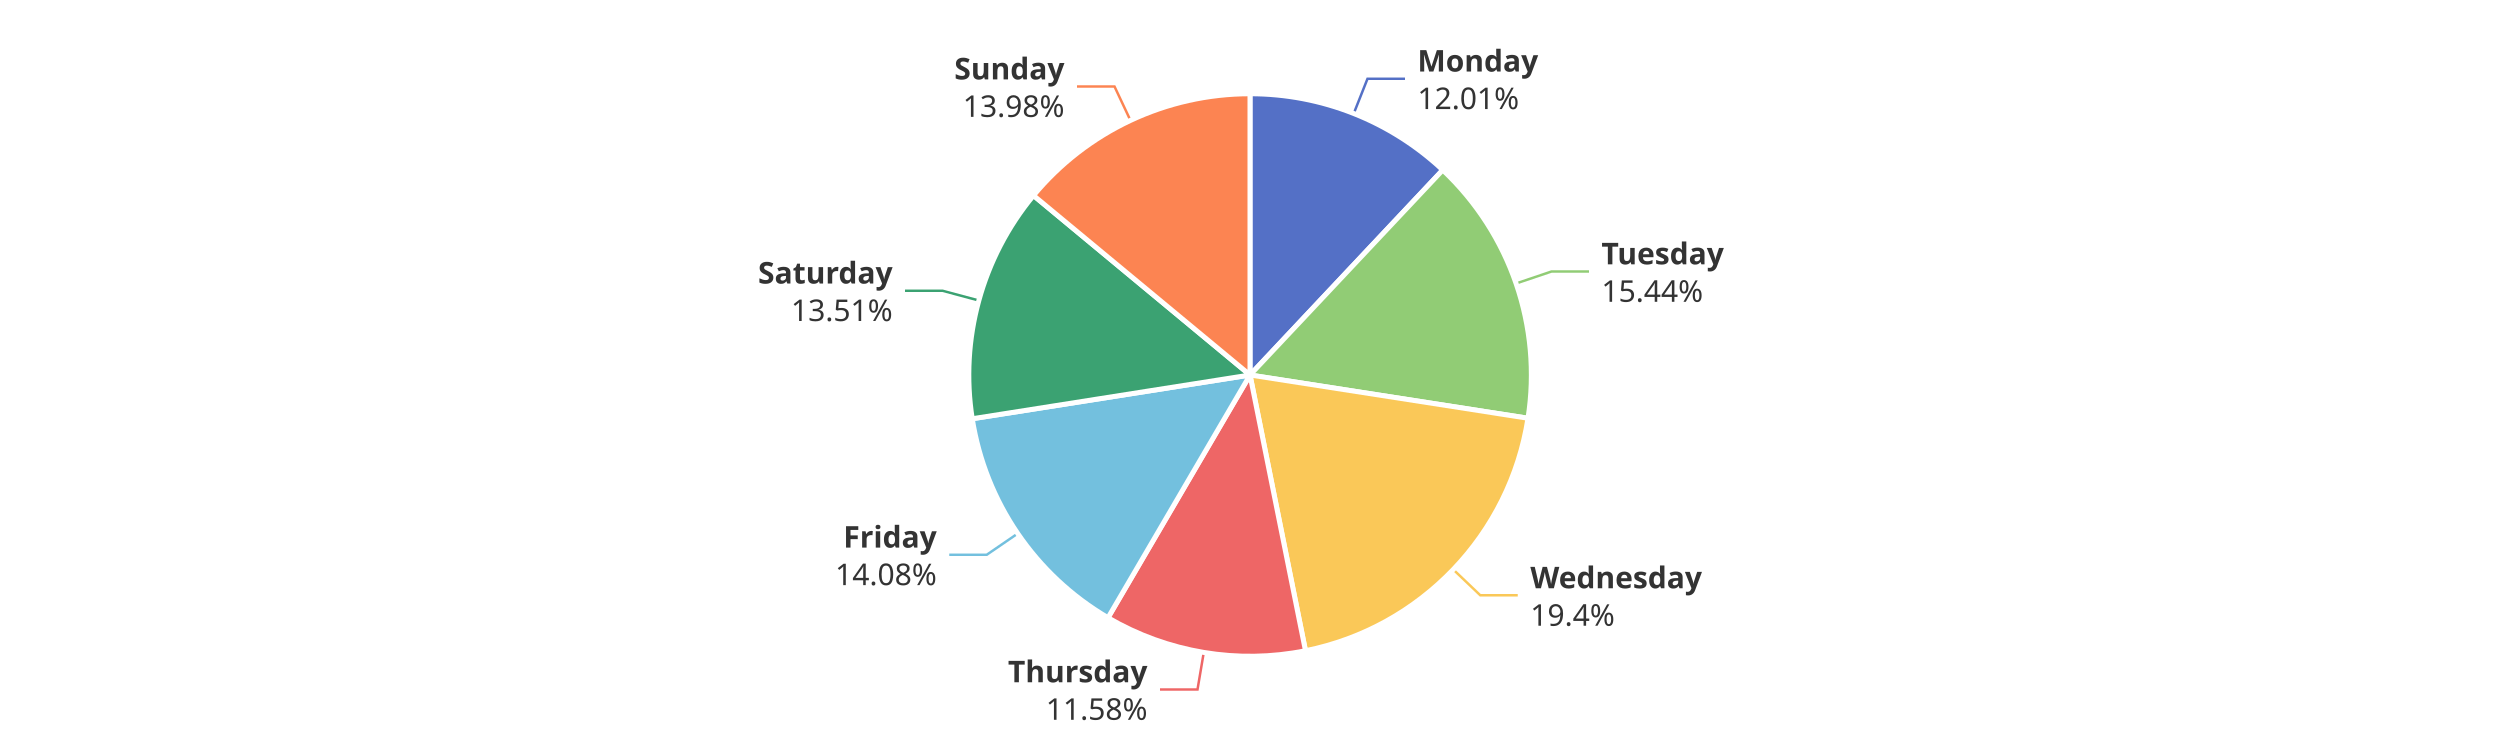
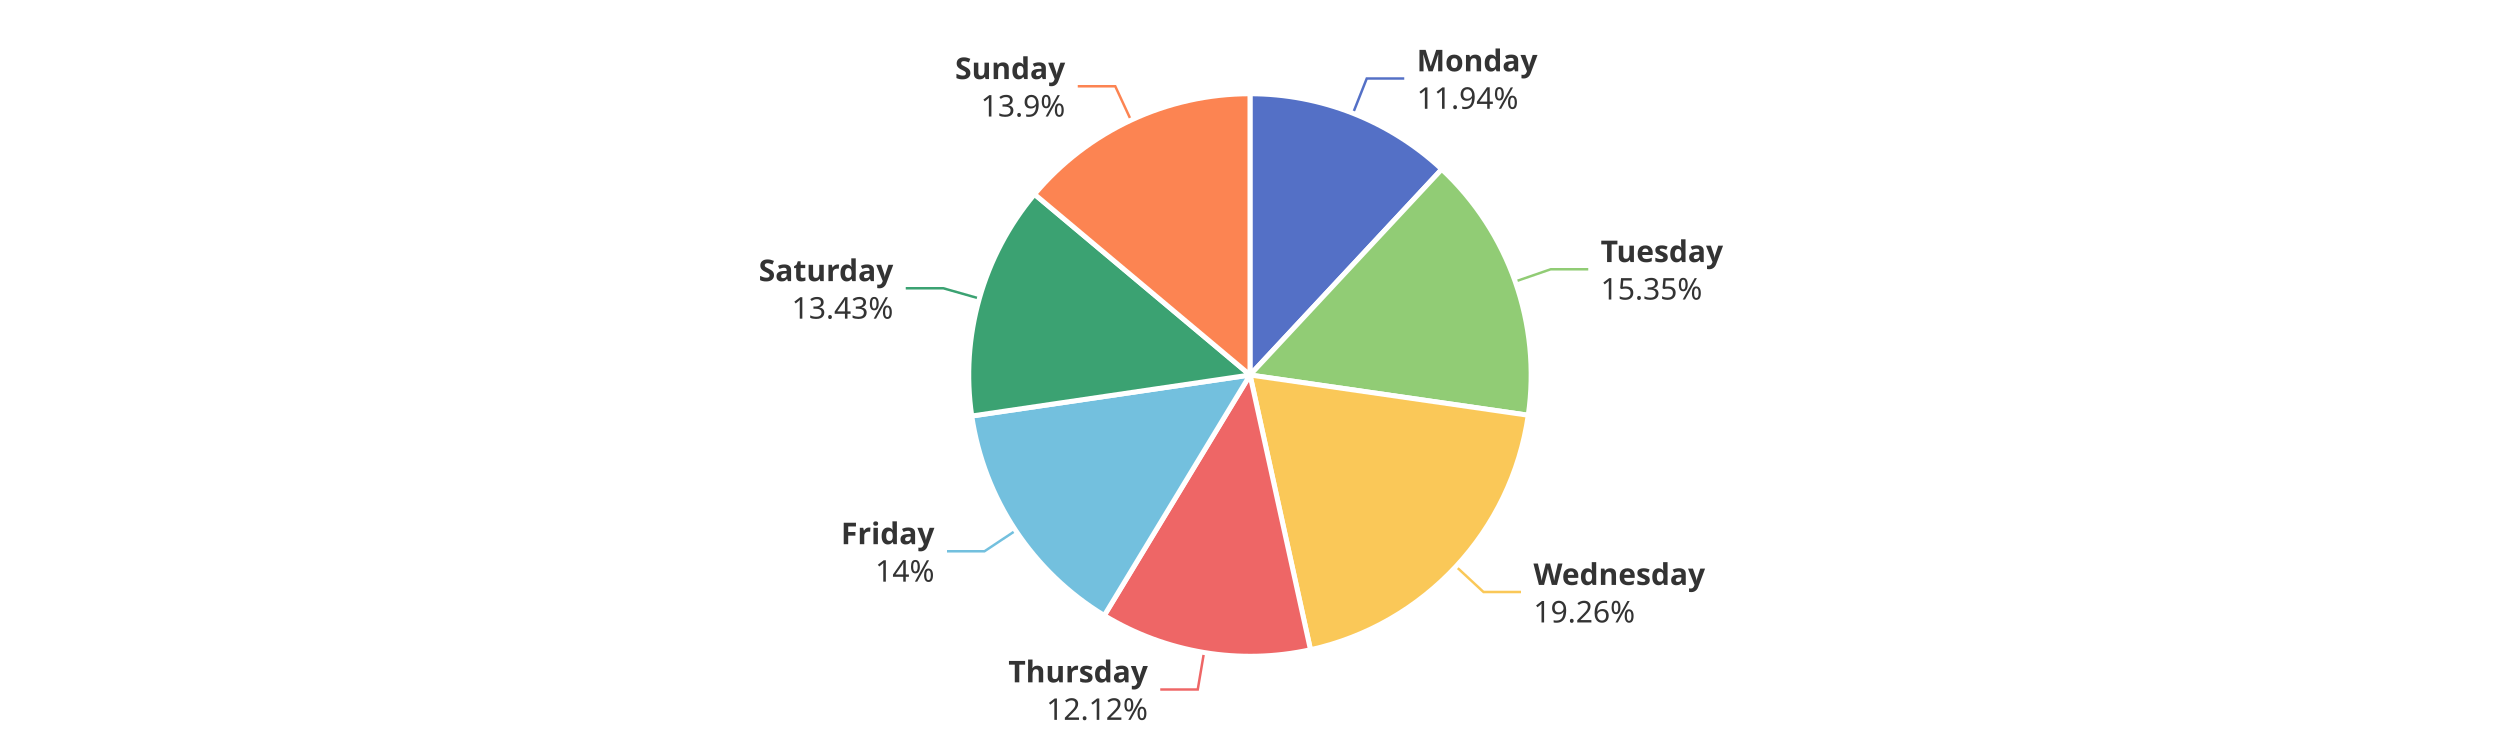
<svg xmlns="http://www.w3.org/2000/svg" width="1000" height="300" version="1.1" baseProfile="full" viewBox="0 0 1000 300">
  <rect width="1000" height="300" x="0" y="0" id="0" fill="#ffffff" />
-   <polyline points="541.5 45.4 547 31.5 562 31.5" fill="none" stroke="#5470c6" />
-   <polyline points="606.4 113.4 620.6 108.6 635.6 108.6" fill="none" stroke="#91cc75" />
-   <polyline points="581.3 227.8 592.1 238.1 607.1 238.1" fill="none" stroke="#fac858" />
-   <polyline points="481.5 261 479 275.8 464 275.8" fill="none" stroke="#ee6666" />
-   <polyline points="407.1 213.4 394.7 221.9 379.7 221.9" fill="none" stroke="#73c0de" />
-   <polyline points="391.5 120.2 377 116.3 362 116.3" fill="none" stroke="#3ba272" />
-   <polyline points="452.2 48.2 445.8 34.6 430.8 34.6" fill="none" stroke="#fc8452" />
-   <path d="M500 37.5A112.5 112.5 0 0 1 577.1 68L500 150Z" fill="#5470c6" stroke="#fff" stroke-width="2" stroke-linejoin="round" />
-   <path d="M577.1 68A112.5 112.5 0 0 1 611.2 167.3L500 150Z" fill="#91cc75" stroke="#fff" stroke-width="2" stroke-linejoin="round" />
-   <path d="M611.2 167.3A112.5 112.5 0 0 1 522.2 260.3L500 150Z" fill="#fac858" stroke="#fff" stroke-width="2" stroke-linejoin="round" />
-   <path d="M522.2 260.3A112.5 112.5 0 0 1 443.2 247.1L500 150Z" fill="#ee6666" stroke="#fff" stroke-width="2" stroke-linejoin="round" />
-   <path d="M443.2 247.1A112.5 112.5 0 0 1 388.9 167.5L500 150Z" fill="#73c0de" stroke="#fff" stroke-width="2" stroke-linejoin="round" />
-   <path d="M388.9 167.5A112.5 112.5 0 0 1 413.4 78.2L500 150Z" fill="#3ba272" stroke="#fff" stroke-width="2" stroke-linejoin="round" />
-   <path d="M413.4 78.2A112.5 112.5 0 0 1 500 37.5L500 150Z" fill="#fc8452" stroke="#fff" stroke-width="2" stroke-linejoin="round" />
-   <path d="M0 -15l42.8 0l0 30l-42.8 0Z" transform="translate(566.9776 31.47)" fill="none" />
-   <text dominant-baseline="central" text-anchor="start" style="font-size:12px;font-family:sans-serif;font-weight:bold;" y="-7.5" transform="translate(566.9776 31.47)" fill="#333" stroke="rgb(255,255,255)" stroke-width="2" paint-order="stroke" stroke-miterlimit="2">Monday</text>
-   <text dominant-baseline="central" text-anchor="start" style="font-size:12px;font-family:sans-serif;" y="7.5" transform="translate(566.9776 31.47)" fill="#333" stroke="rgb(255,255,255)" stroke-width="2" paint-order="stroke" stroke-miterlimit="2">12.01%</text>
-   <path d="M0 -15l46.2 0l0 30l-46.2 0Z" transform="translate(640.579 108.5639)" fill="none" />
-   <text dominant-baseline="central" text-anchor="start" style="font-size:12px;font-family:sans-serif;font-weight:bold;" y="-7.5" transform="translate(640.579 108.5639)" fill="#333" stroke="rgb(255,255,255)" stroke-width="2" paint-order="stroke" stroke-miterlimit="2">Tuesday</text>
-   <text dominant-baseline="central" text-anchor="start" style="font-size:12px;font-family:sans-serif;" y="7.5" transform="translate(640.579 108.5639)" fill="#333" stroke="rgb(255,255,255)" stroke-width="2" paint-order="stroke" stroke-miterlimit="2">15.44%</text>
-   <path d="M0 -15l63.6 0l0 30l-63.6 0Z" transform="translate(612.1239 238.1444)" fill="none" />
-   <text dominant-baseline="central" text-anchor="start" style="font-size:12px;font-family:sans-serif;font-weight:bold;" y="-7.5" transform="translate(612.1239 238.1444)" fill="#333" stroke="rgb(255,255,255)" stroke-width="2" paint-order="stroke" stroke-miterlimit="2">Wednesday</text>
-   <text dominant-baseline="central" text-anchor="start" style="font-size:12px;font-family:sans-serif;" y="7.5" transform="translate(612.1239 238.1444)" fill="#333" stroke="rgb(255,255,255)" stroke-width="2" paint-order="stroke" stroke-miterlimit="2">19.4%</text>
-   <path d="M-50.2 -15l50.2 0l0 30l-50.2 0Z" transform="translate(458.9851 275.7562)" fill="none" />
-   <text dominant-baseline="central" text-anchor="end" style="font-size:12px;font-family:sans-serif;font-weight:bold;" y="-7.5" transform="translate(458.9851 275.7562)" fill="#333" stroke="rgb(255,255,255)" stroke-width="2" paint-order="stroke" stroke-miterlimit="2">Thursday</text>
-   <text dominant-baseline="central" text-anchor="end" style="font-size:12px;font-family:sans-serif;" y="7.5" transform="translate(458.9851 275.7562)" fill="#333" stroke="rgb(255,255,255)" stroke-width="2" paint-order="stroke" stroke-miterlimit="2">11.58%</text>
-   <path d="M-40.9 -15l40.9 0l0 30l-40.9 0Z" transform="translate(374.6981 221.8871)" fill="none" />
-   <text dominant-baseline="central" text-anchor="end" style="font-size:12px;font-family:sans-serif;font-weight:bold;" y="-7.5" transform="translate(374.6981 221.8871)" fill="#333" stroke="rgb(255,255,255)" stroke-width="2" paint-order="stroke" stroke-miterlimit="2">Friday</text>
-   <text dominant-baseline="central" text-anchor="end" style="font-size:12px;font-family:sans-serif;" y="7.5" transform="translate(374.6981 221.8871)" fill="#333" stroke="rgb(255,255,255)" stroke-width="2" paint-order="stroke" stroke-miterlimit="2">14.08%</text>
-   <path d="M-48.2 -15l48.2 0l0 30l-48.2 0Z" transform="translate(357.0463 116.2563)" fill="none" />
-   <text dominant-baseline="central" text-anchor="end" style="font-size:12px;font-family:sans-serif;font-weight:bold;" y="-7.5" transform="translate(357.0463 116.2563)" fill="#333" stroke="rgb(255,255,255)" stroke-width="2" paint-order="stroke" stroke-miterlimit="2">Saturday</text>
-   <text dominant-baseline="central" text-anchor="end" style="font-size:12px;font-family:sans-serif;" y="7.5" transform="translate(357.0463 116.2563)" fill="#333" stroke="rgb(255,255,255)" stroke-width="2" paint-order="stroke" stroke-miterlimit="2">13.51%</text>
-   <path d="M-40.9 -15l40.9 0l0 30l-40.9 0Z" transform="translate(425.7806 34.6028)" fill="none" />
-   <text dominant-baseline="central" text-anchor="end" style="font-size:12px;font-family:sans-serif;font-weight:bold;" y="-7.5" transform="translate(425.7806 34.6028)" fill="#333" stroke="rgb(255,255,255)" stroke-width="2" paint-order="stroke" stroke-miterlimit="2">Sunday</text>
-   <text dominant-baseline="central" text-anchor="end" style="font-size:12px;font-family:sans-serif;" y="7.5" transform="translate(425.7806 34.6028)" fill="#333" stroke="rgb(255,255,255)" stroke-width="2" paint-order="stroke" stroke-miterlimit="2">13.98%</text>
+   <polyline points="541.2 45.3 546.7 31.4 561.7 31.4" fill="none" stroke="#5470c6" />
+   <polyline points="606.1 112.6 620.3 107.7 635.3 107.7" fill="none" stroke="#91cc75" />
+   <polyline points="582.4 226.6 593.4 236.8 608.4 236.8" fill="none" stroke="#fac858" />
+   <polyline points="481.6 261 479.1 275.8 464.1 275.8" fill="none" stroke="#ee6666" />
+   <polyline points="406.3 212.2 393.8 220.5 378.8 220.5" fill="none" stroke="#73c0de" />
+   <polyline points="391.7 119.4 377.3 115.3 362.3 115.3" fill="none" stroke="#3ba272" />
+   <polyline points="452.4 48.1 446.1 34.5 431.1 34.5" fill="none" stroke="#fc8452" />
+   <path d="M500 37.5A112.5 112.5 0 0 1 576.7 67.7L500 150Z" fill="#5470c6" stroke="#fff" stroke-width="2" stroke-linejoin="round" />
+   <path d="M576.7 67.7A112.5 112.5 0 0 1 611.3 166.1L500 150Z" fill="#91cc75" stroke="#fff" stroke-width="2" stroke-linejoin="round" />
+   <path d="M611.3 166.1A112.5 112.5 0 0 1 524.2 259.9L500 150Z" fill="#fac858" stroke="#fff" stroke-width="2" stroke-linejoin="round" />
+   <path d="M524.2 259.9A112.5 112.5 0 0 1 441.7 246.2L500 150Z" fill="#ee6666" stroke="#fff" stroke-width="2" stroke-linejoin="round" />
+   <path d="M441.7 246.2A112.5 112.5 0 0 1 388.7 166.4L500 150Z" fill="#73c0de" stroke="#fff" stroke-width="2" stroke-linejoin="round" />
+   <path d="M388.7 166.4A112.5 112.5 0 0 1 413.8 77.7L500 150Z" fill="#3ba272" stroke="#fff" stroke-width="2" stroke-linejoin="round" />
+   <path d="M413.8 77.7A112.5 112.5 0 0 1 500 37.5L500 150Z" fill="#fc8452" stroke="#fff" stroke-width="2" stroke-linejoin="round" />
+   <path d="M0 -15l42.8 0l0 30l-42.8 0Z" transform="translate(566.7079 31.3635)" fill="none" />
+   <text dominant-baseline="central" text-anchor="start" style="font-size:12px;font-family:sans-serif;font-weight:bold;" y="-7.5" transform="translate(566.7079 31.3635)" fill="#333" stroke="rgb(255,255,255)" stroke-width="2" paint-order="stroke" stroke-miterlimit="2">Monday</text>
+   <text dominant-baseline="central" text-anchor="start" style="font-size:12px;font-family:sans-serif;" y="7.5" transform="translate(566.7079 31.3635)" fill="#333" stroke="rgb(255,255,255)" stroke-width="2" paint-order="stroke" stroke-miterlimit="2">11.94%</text>
+   <path d="M0 -15l46.2 0l0 30l-46.2 0Z" transform="translate(640.266 107.664)" fill="none" />
+   <text dominant-baseline="central" text-anchor="start" style="font-size:12px;font-family:sans-serif;font-weight:bold;" y="-7.5" transform="translate(640.266 107.664)" fill="#333" stroke="rgb(255,255,255)" stroke-width="2" paint-order="stroke" stroke-miterlimit="2">Tuesday</text>
+   <text dominant-baseline="central" text-anchor="start" style="font-size:12px;font-family:sans-serif;" y="7.5" transform="translate(640.266 107.664)" fill="#333" stroke="rgb(255,255,255)" stroke-width="2" paint-order="stroke" stroke-miterlimit="2">15.35%</text>
+   <path d="M0 -15l63.6 0l0 30l-63.6 0Z" transform="translate(613.3739 236.8191)" fill="none" />
+   <text dominant-baseline="central" text-anchor="start" style="font-size:12px;font-family:sans-serif;font-weight:bold;" y="-7.5" transform="translate(613.3739 236.8191)" fill="#333" stroke="rgb(255,255,255)" stroke-width="2" paint-order="stroke" stroke-miterlimit="2">Wednesday</text>
+   <text dominant-baseline="central" text-anchor="start" style="font-size:12px;font-family:sans-serif;" y="7.5" transform="translate(613.3739 236.8191)" fill="#333" stroke="rgb(255,255,255)" stroke-width="2" paint-order="stroke" stroke-miterlimit="2">19.26%</text>
+   <path d="M-50.2 -15l50.2 0l0 30l-50.2 0Z" transform="translate(459.1473 275.7832)" fill="none" />
+   <text dominant-baseline="central" text-anchor="end" style="font-size:12px;font-family:sans-serif;font-weight:bold;" y="-7.5" transform="translate(459.1473 275.7832)" fill="#333" stroke="rgb(255,255,255)" stroke-width="2" paint-order="stroke" stroke-miterlimit="2">Thursday</text>
+   <text dominant-baseline="central" text-anchor="end" style="font-size:12px;font-family:sans-serif;" y="7.5" transform="translate(459.1473 275.7832)" fill="#333" stroke="rgb(255,255,255)" stroke-width="2" paint-order="stroke" stroke-miterlimit="2">12.12%</text>
+   <path d="M-33.4 -15l33.4 0l0 30l-33.4 0Z" transform="translate(373.7726 220.5123)" fill="none" />
+   <text dominant-baseline="central" text-anchor="end" style="font-size:12px;font-family:sans-serif;font-weight:bold;" y="-7.5" transform="translate(373.7726 220.5123)" fill="#333" stroke="rgb(255,255,255)" stroke-width="2" paint-order="stroke" stroke-miterlimit="2">Friday</text>
+   <text dominant-baseline="central" text-anchor="end" style="font-size:12px;font-family:sans-serif;" y="7.5" transform="translate(373.7726 220.5123)" fill="#333" stroke="rgb(255,255,255)" stroke-width="2" paint-order="stroke" stroke-miterlimit="2">14%</text>
+   <path d="M-48.2 -15l48.2 0l0 30l-48.2 0Z" transform="translate(357.3132 115.2984)" fill="none" />
+   <text dominant-baseline="central" text-anchor="end" style="font-size:12px;font-family:sans-serif;font-weight:bold;" y="-7.5" transform="translate(357.3132 115.2984)" fill="#333" stroke="rgb(255,255,255)" stroke-width="2" paint-order="stroke" stroke-miterlimit="2">Saturday</text>
+   <text dominant-baseline="central" text-anchor="end" style="font-size:12px;font-family:sans-serif;" y="7.5" transform="translate(357.3132 115.2984)" fill="#333" stroke="rgb(255,255,255)" stroke-width="2" paint-order="stroke" stroke-miterlimit="2">13.43%</text>
+   <path d="M-40.9 -15l40.9 0l0 30l-40.9 0Z" transform="translate(426.0809 34.4622)" fill="none" />
+   <text dominant-baseline="central" text-anchor="end" style="font-size:12px;font-family:sans-serif;font-weight:bold;" y="-7.5" transform="translate(426.0809 34.4622)" fill="#333" stroke="rgb(255,255,255)" stroke-width="2" paint-order="stroke" stroke-miterlimit="2">Sunday</text>
+   <text dominant-baseline="central" text-anchor="end" style="font-size:12px;font-family:sans-serif;" y="7.5" transform="translate(426.0809 34.4622)" fill="#333" stroke="rgb(255,255,255)" stroke-width="2" paint-order="stroke" stroke-miterlimit="2">13.9%</text>
</svg>
